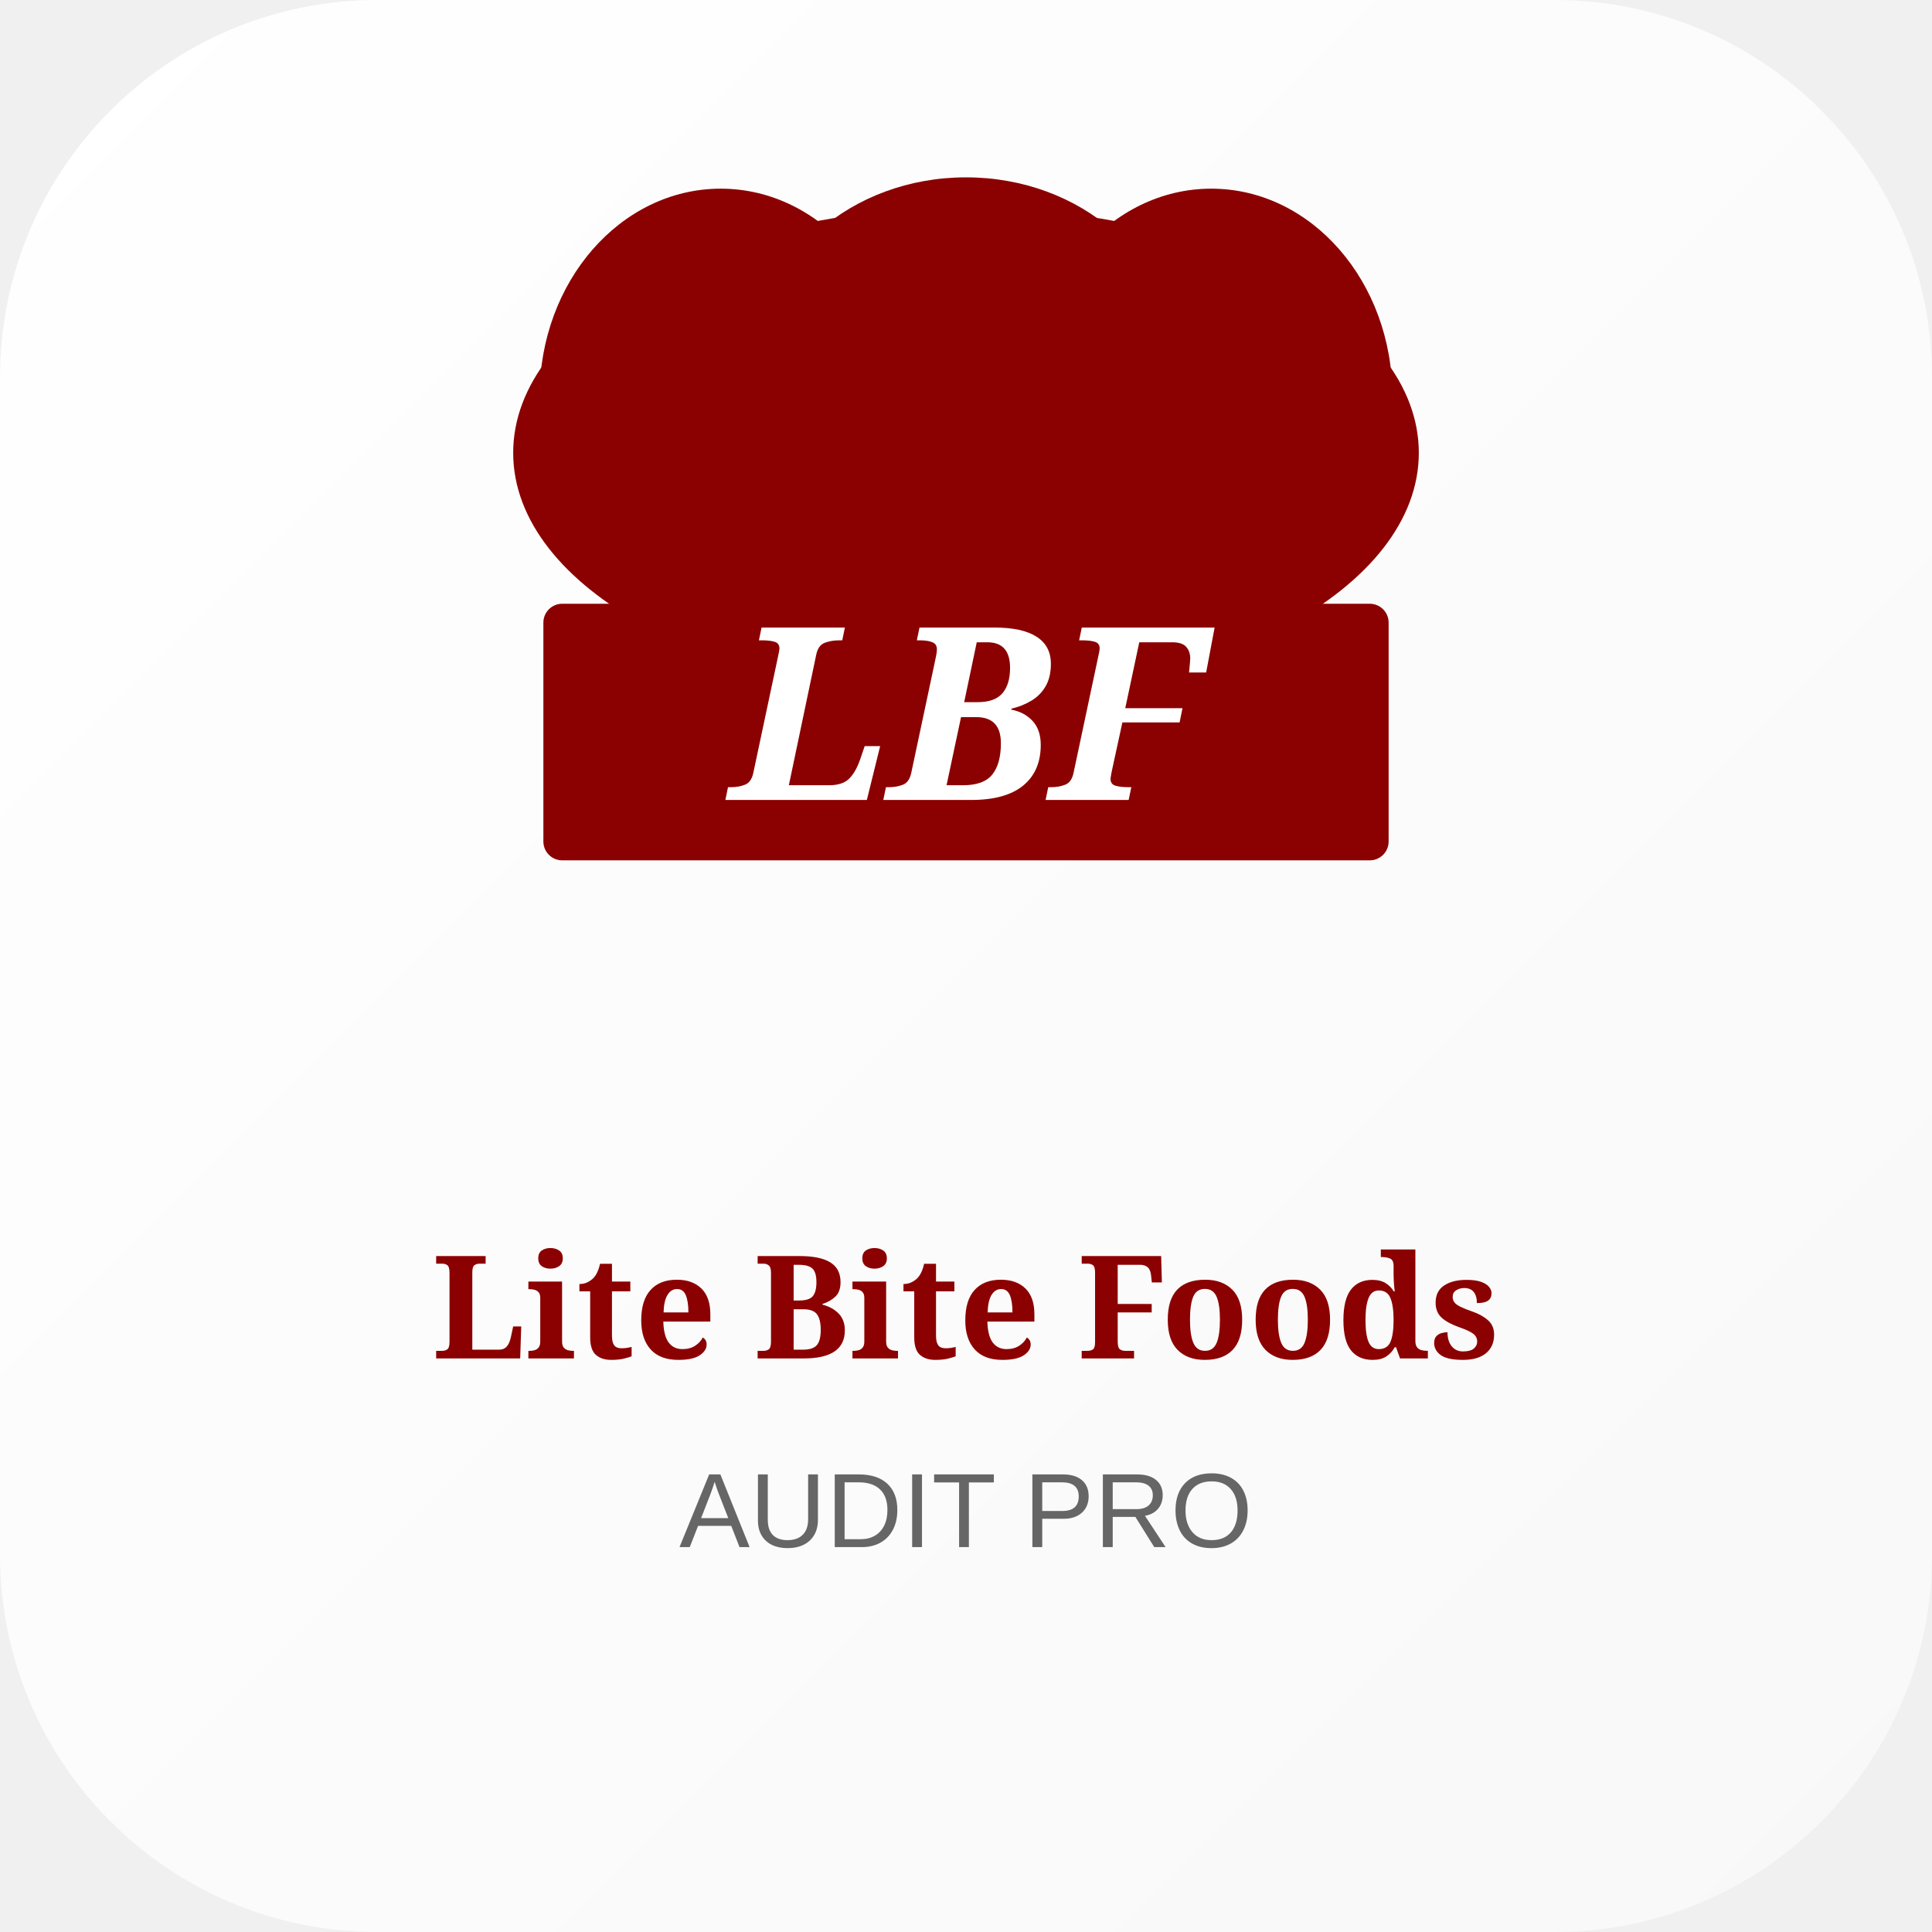
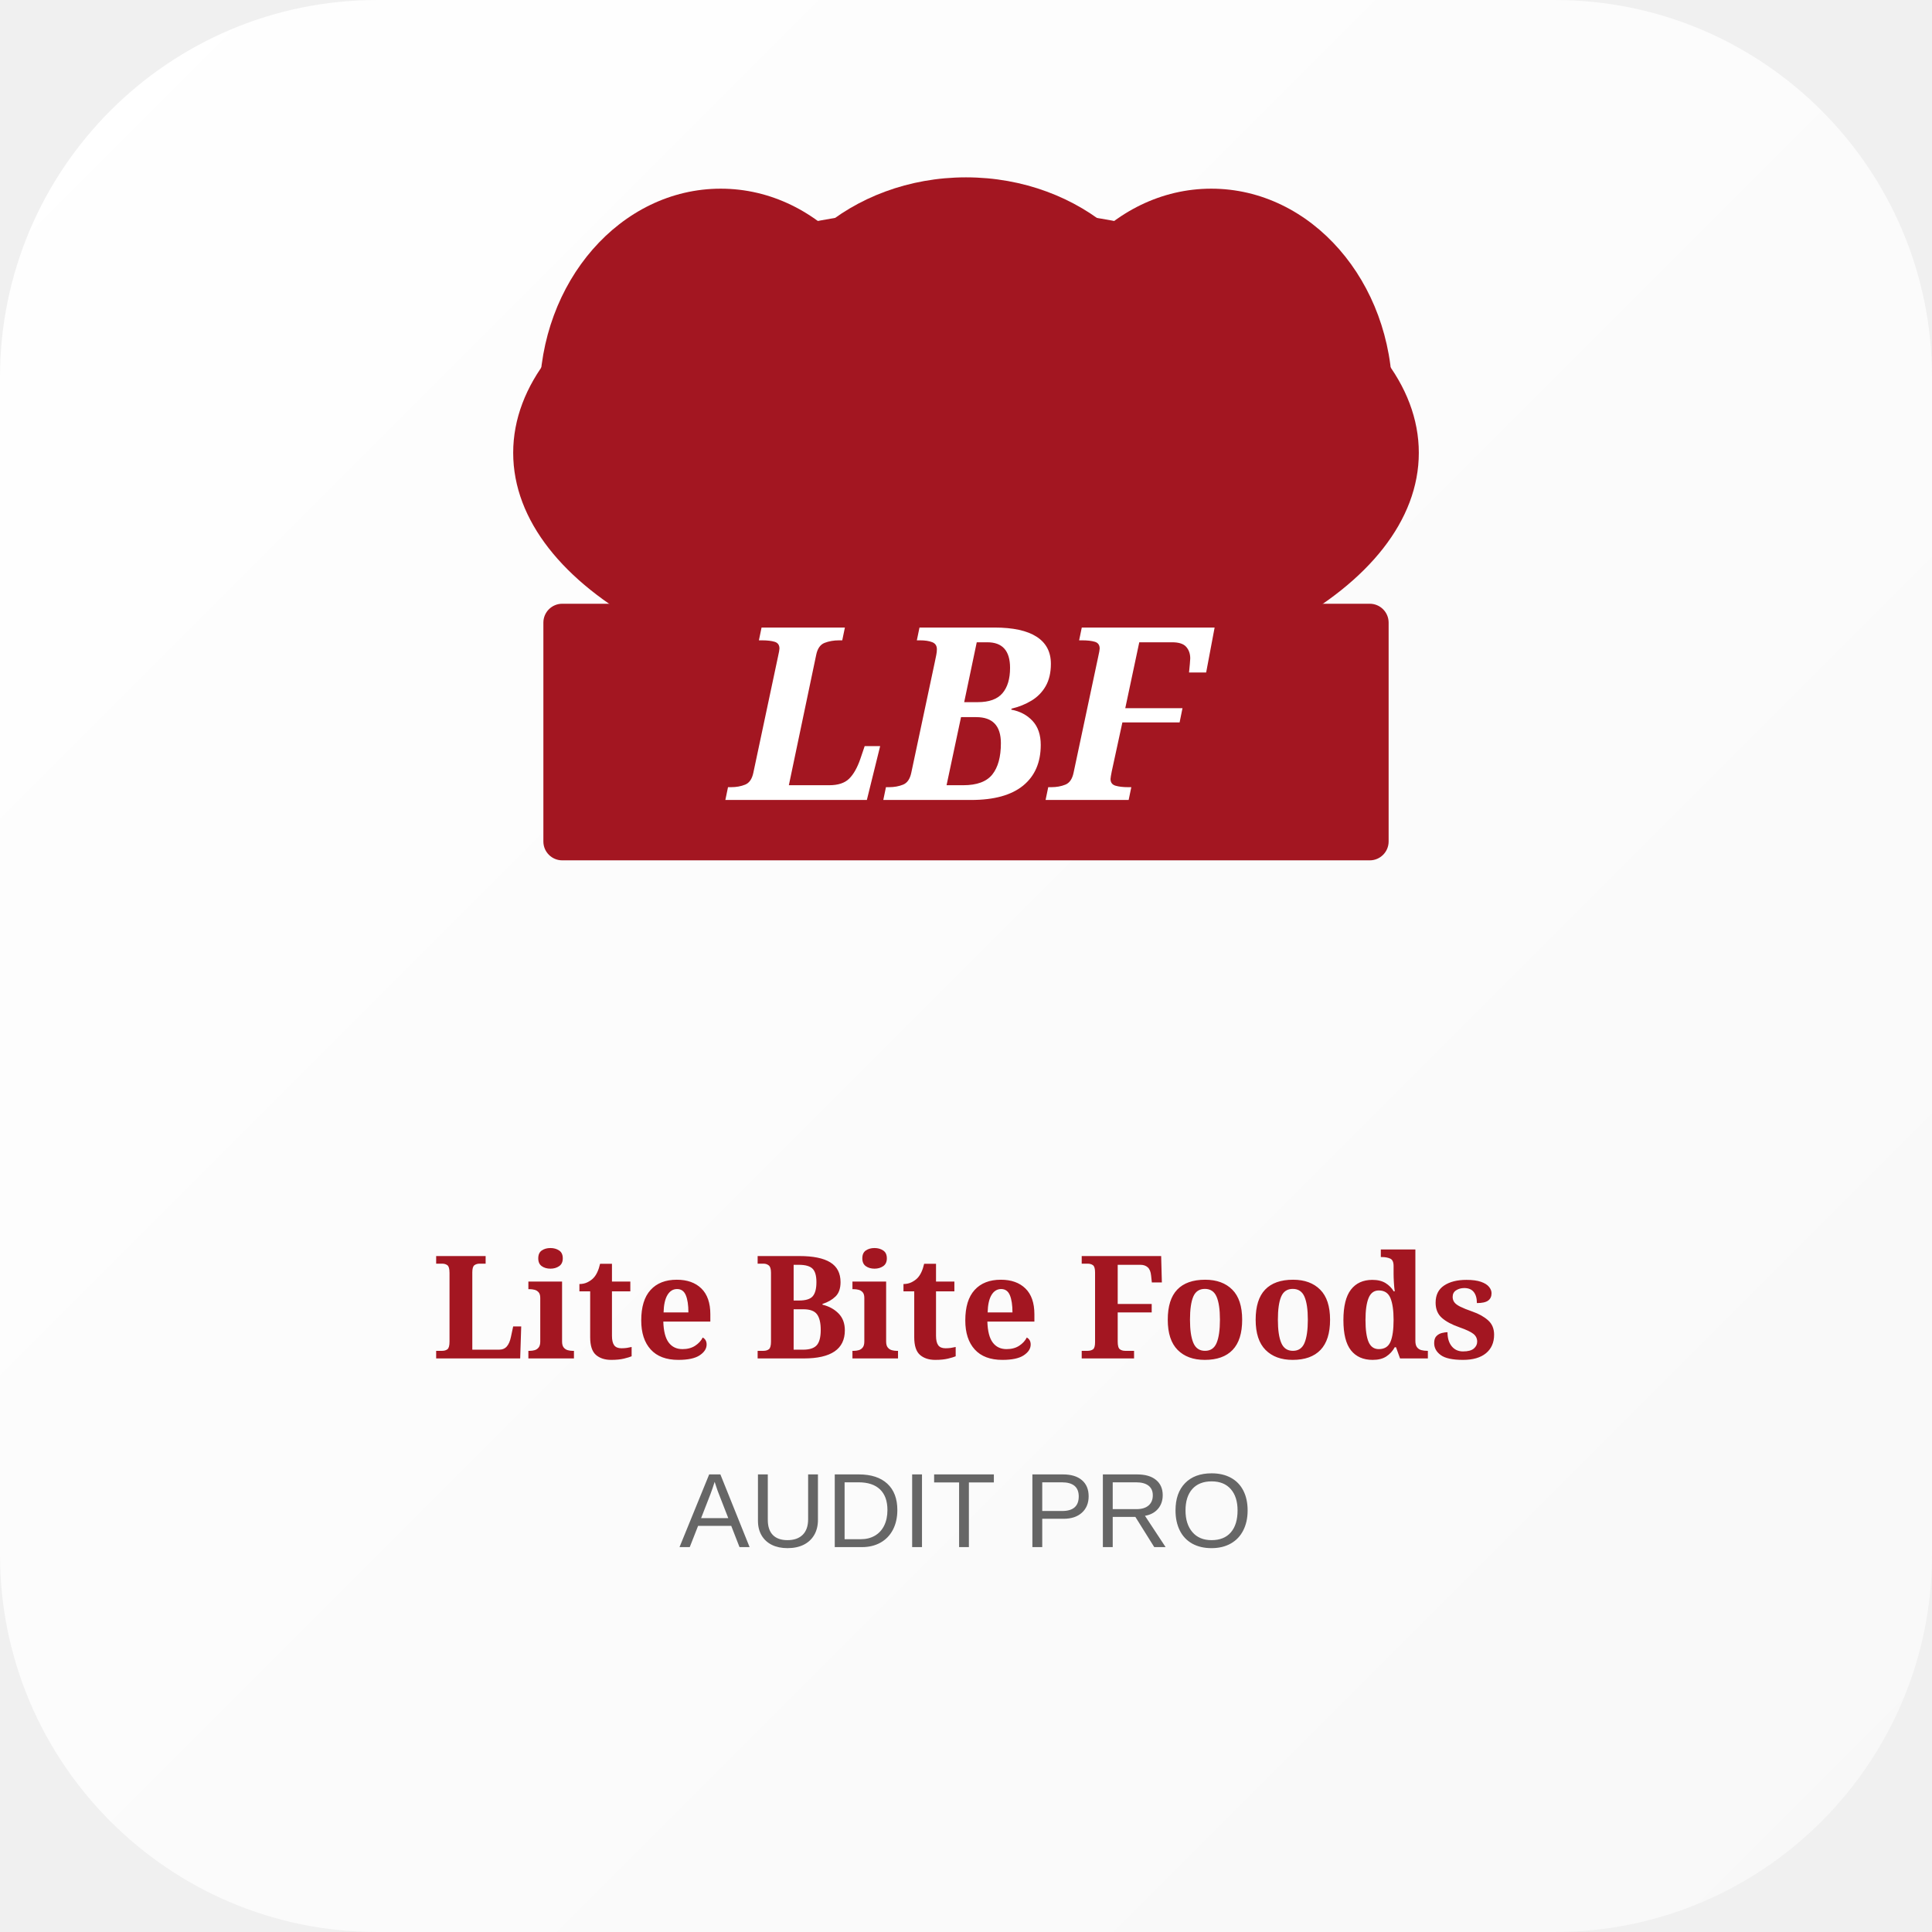
<svg xmlns="http://www.w3.org/2000/svg" viewBox="0 0 1024 1024" width="1024" height="1024">
  <defs>
    <linearGradient id="bgGradient" x1="0%" y1="0%" x2="100%" y2="100%">
      <stop offset="0%" style="stop-color:#ffffff;stop-opacity:1" />
      <stop offset="100%" style="stop-color:#f8f8f8;stop-opacity:1" />
    </linearGradient>
  </defs>
  <rect width="1024" height="1024" rx="200" fill="url(#bgGradient)" />
  <g transform="translate(512, 400)">
-     <ellipse cx="0" cy="-160" rx="240" ry="130" fill="#8B0000" />
-     <ellipse cx="-130" cy="-190" rx="96" ry="110" fill="#8B0000" />
-     <ellipse cx="130" cy="-190" rx="96" ry="110" fill="#8B0000" />
-     <ellipse cx="0" cy="-210" rx="110" ry="96" fill="#8B0000" />
-     <rect x="-224" y="-80" width="448" height="136" rx="10" fill="#8B0000" />
+     <ellipse cx="0" cy="-160" rx="240" ry="130" fill="#A31621" />
+     <ellipse cx="-130" cy="-190" rx="96" ry="110" fill="#A31621" />
+     <ellipse cx="130" cy="-190" rx="96" ry="110" fill="#A31621" />
+     <ellipse cx="0" cy="-210" rx="110" ry="96" fill="#A31621" />
+     <rect x="-224" y="-80" width="448" height="136" rx="10" fill="#A31621" />
    <text x="0" y="24" font-family="Georgia, serif" font-size="128" font-weight="bold" fill="#ffffff" text-anchor="middle" font-style="italic">LBF</text>
  </g>
-   <text x="512" y="720" font-family="Georgia, serif" font-size="76" font-weight="bold" fill="#8B0000" text-anchor="middle">Lite Bite Foods</text>
+   <text x="512" y="720" font-family="Georgia, serif" font-size="76" font-weight="bold" fill="#A31621" text-anchor="middle">Lite Bite Foods</text>
  <text x="512" y="820" font-family="Arial, sans-serif" font-size="56" fill="#666666" text-anchor="middle">AUDIT PRO</text>
</svg>
